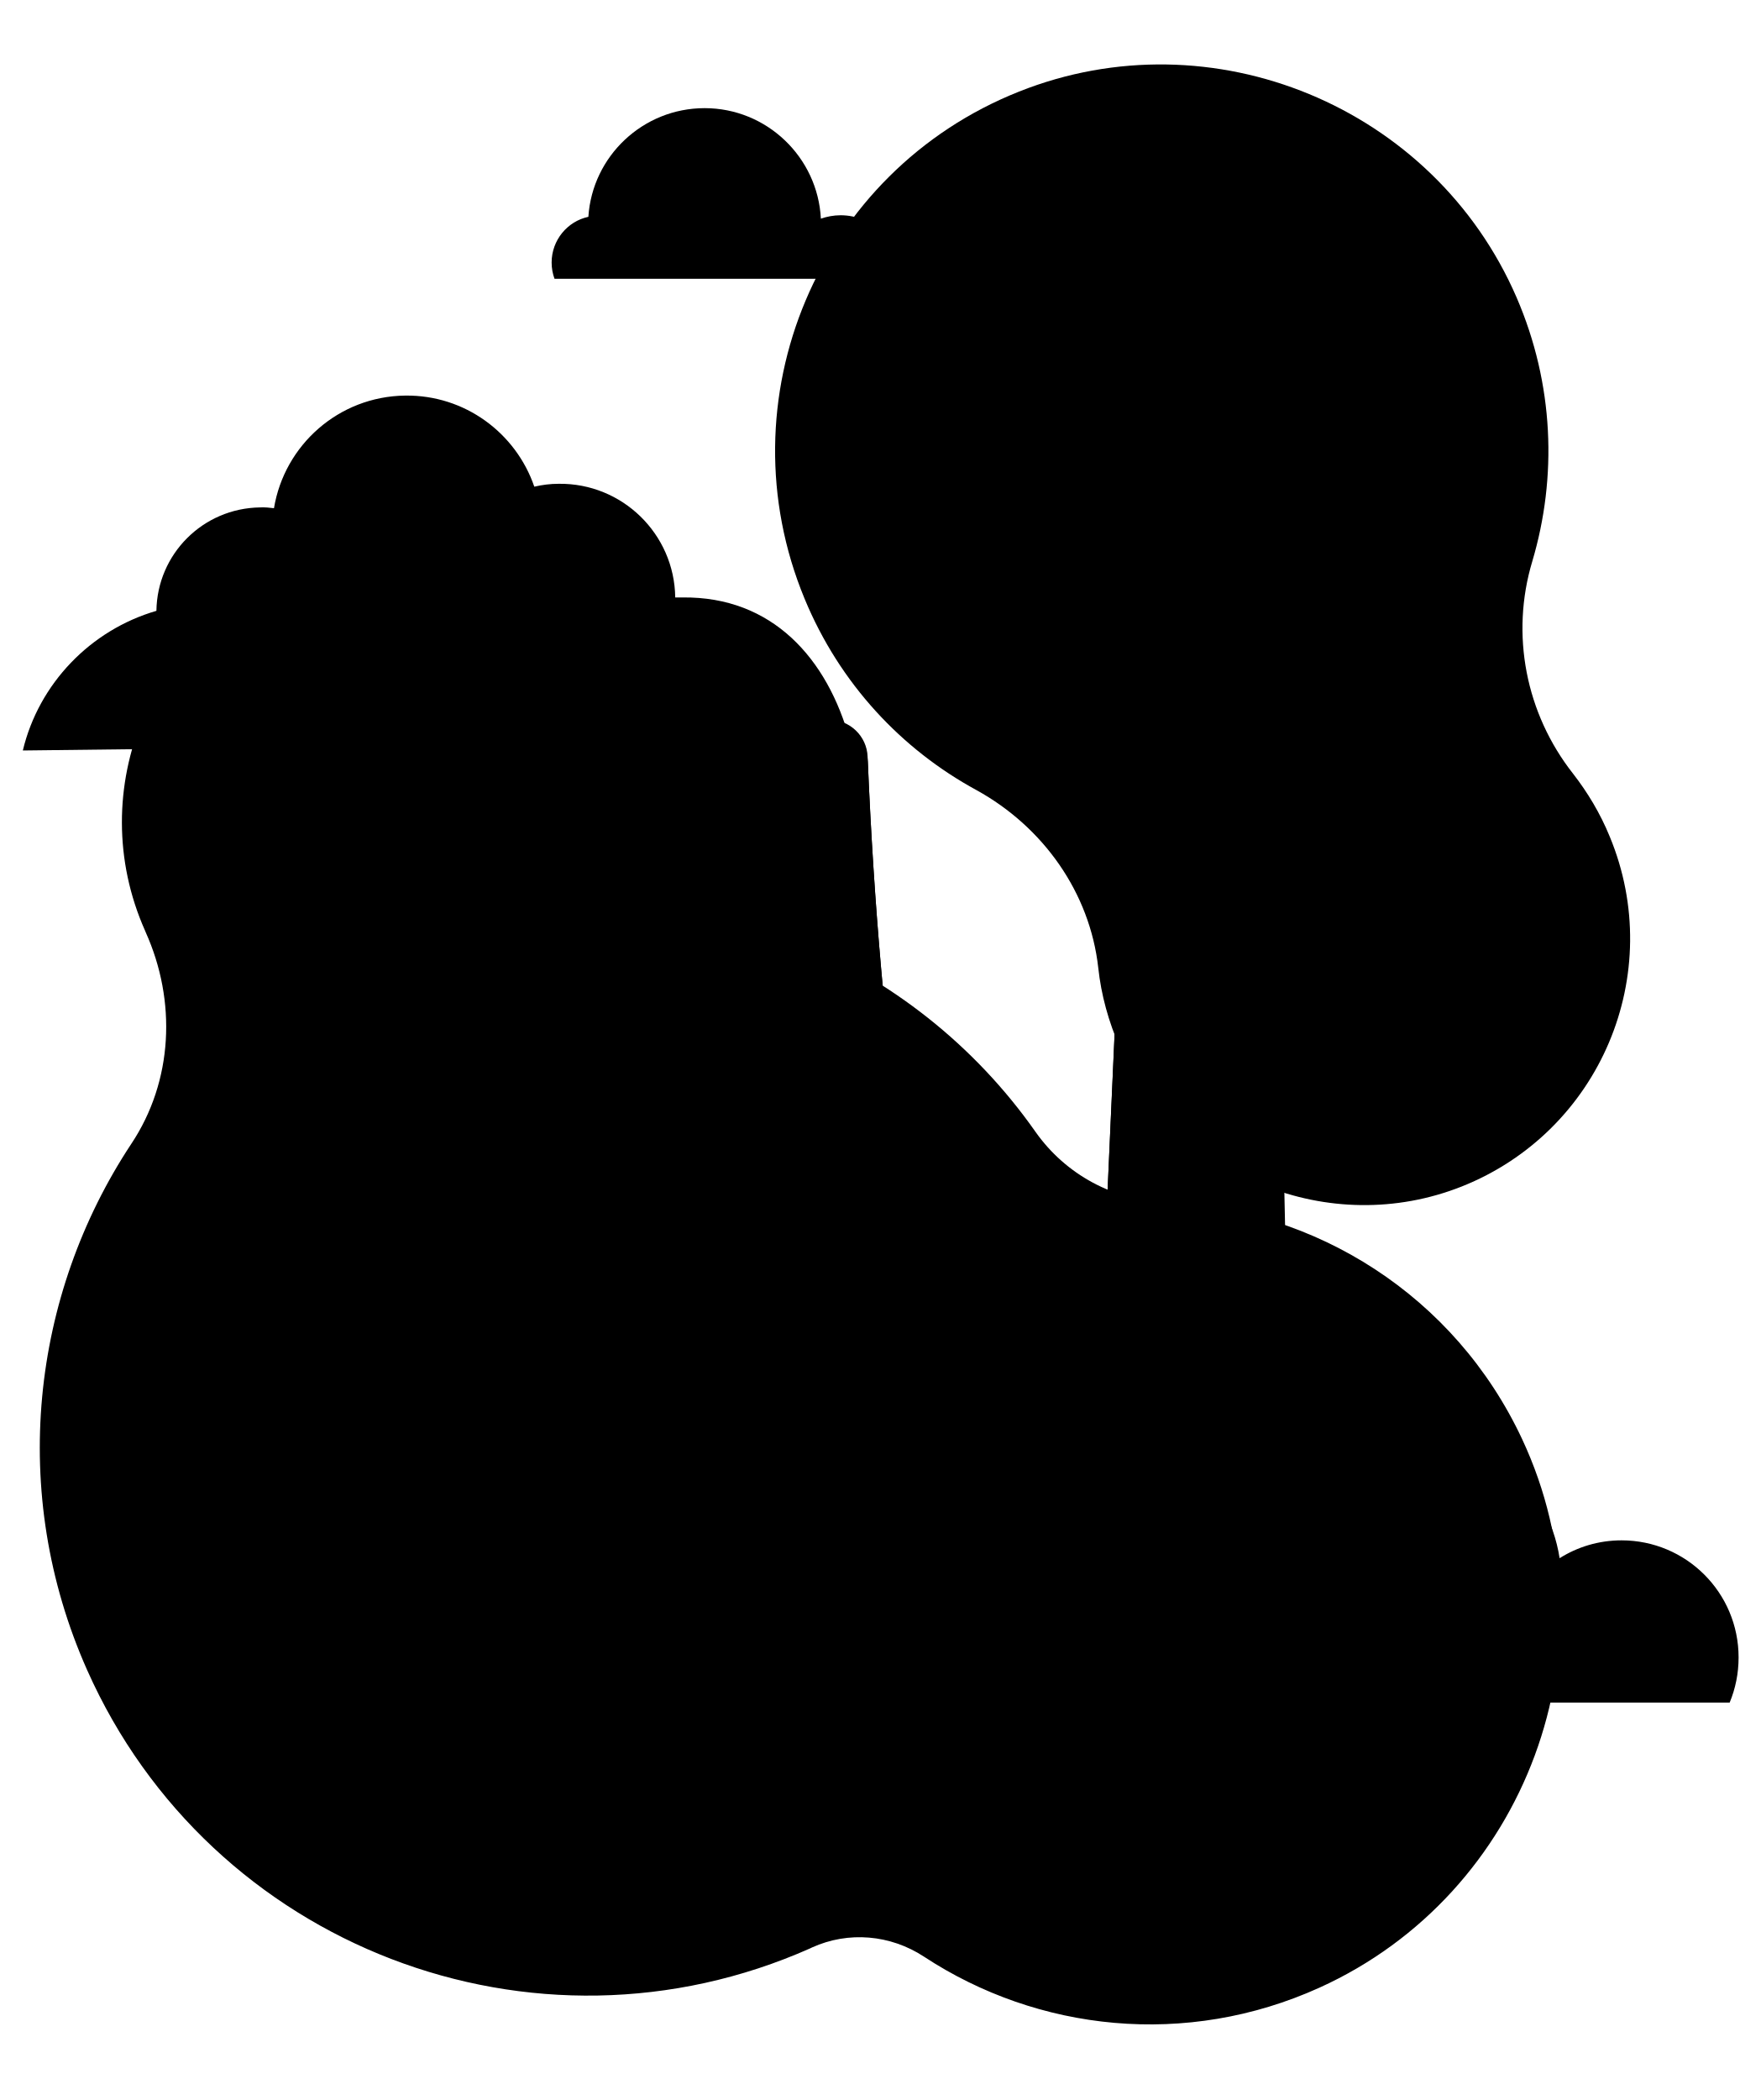
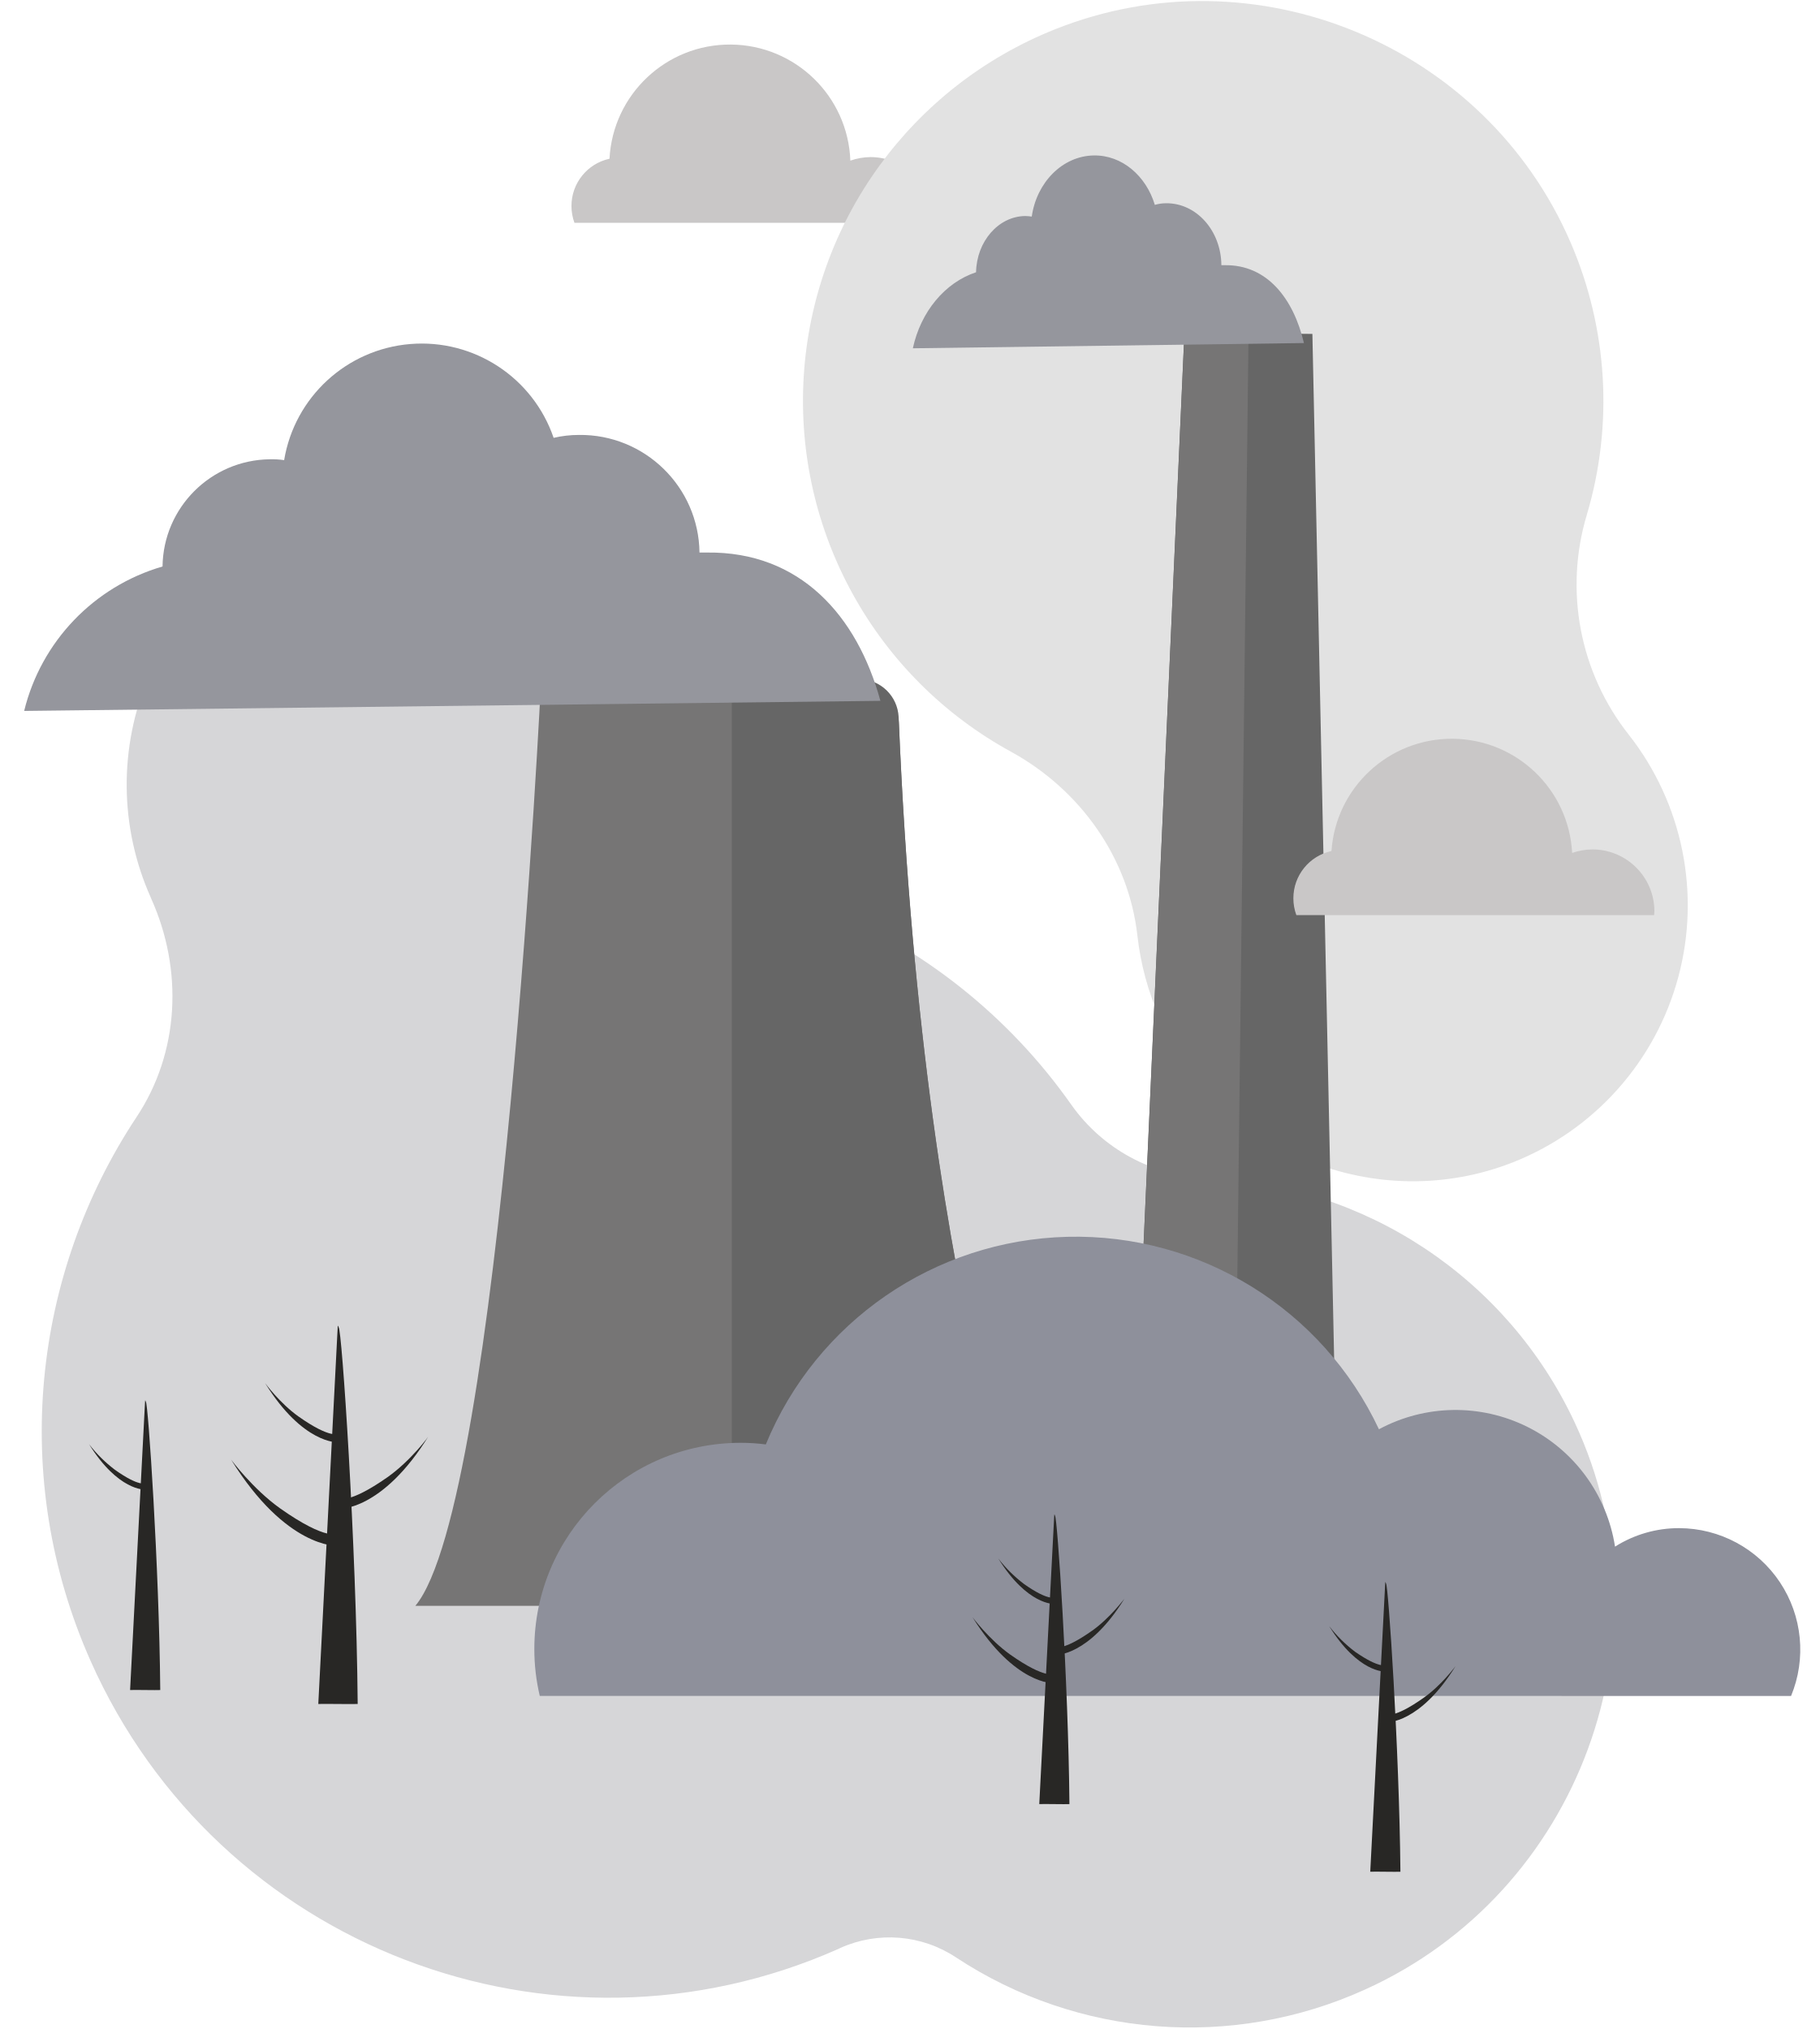
- <svg xmlns="http://www.w3.org/2000/svg" xmlns:xlink="http://www.w3.org/1999/xlink" version="1.1" id="Capa_1" x="0px" y="0px" viewBox="0 0 671 800" style="enable-background:new 0 0 671 800;" xml:space="preserve">
-   <g>
-     <defs>
-       <rect id="SVGID_3_" x="1407" y="-876" width="1654" height="4298" />
-     </defs>
-     <clipPath id="SVGID_2_">
-       <use xlink:href="#SVGID_3_" style="overflow:visible;" />
-     </clipPath>
-     <path style="opacity:0.6;clip-path:url(#SVGID_2_);fill:#E2E2E2;" d="M2265.3,941.1c301.9-136.7,435.6-498.6,295.2-798.9   c-97.7-209-301.7-335.8-518.6-344.5c-75.9-3-146.2-40.6-189.8-102.8c-89.2-127.1-211.8-222.3-350-278.9   c-107.7-44.1-186-139.4-210.3-253.2c-6.9-32.4-18.1-64.5-33.9-95.6c-88.3-174.2-296.4-256.5-479.8-189.5   C564-1044.1,464.1-802.8,555.1-598c0.3,0.6,0.6,1.2,0.8,1.9c45.2,100.3,39.9,216.8-20.9,308.5C389.1-67.9,355.3,219.6,470.4,478.5   c179.1,402.7,650.7,584,1053.4,404.9c0.8-0.4,1.6-0.7,2.4-1.1c53.3-23.9,114.4-18.6,163.2,13.5   C1855.1,1004.6,2071.1,1029,2265.3,941.1z" />
-   </g>
-   <path class="st26 animate-cloud" d="M320.3,82c-2.6,0-5.2,0.5-7.5,1.3c-1.2-23.4-20.6-42.1-44.3-42.1c-23.5,0-42.8,18.3-44.3,41.4  c-8,1.7-14,8.9-14,17.4c0,2.2,0.4,4.3,1.1,6.2h131.7c0-0.5,0.1-1,0.1-1.5C343,92.2,332.8,82,320.3,82z" />
-   <path class="st96" d="M502.8,757.2c79-35.8,114-130.4,77.2-209c-25.6-54.7-78.9-87.9-135.7-90.1c-19.9-0.8-38.2-10.6-49.7-26.9  c-23.3-33.2-55.4-58.2-91.6-73c-28.2-11.5-48.7-36.5-55-66.2c-1.8-8.5-4.7-16.9-8.9-25c-23.1-45.6-77.5-67.1-125.5-49.6  c-56,20.5-82.2,83.6-58.3,137.2c0.1,0.2,0.1,0.3,0.2,0.5c11.8,26.2,10.5,56.7-5.5,80.7C12,493.3,3.1,568.5,33.2,636.2  C80.1,741.6,203.5,789,308.8,742.2c0.2-0.1,0.4-0.2,0.6-0.3c13.9-6.3,29.9-4.9,42.7,3.5C395.5,773.9,452,780.2,502.8,757.2z" />
-   <path class="st6" d="M418.5,368.7c1.1,10.3,3.9,20.5,8.3,30.5C449,448.5,506.8,471.9,557,452c52.8-21,78.1-81,56.4-133.3  c-3.6-8.8-8.4-16.8-14-24c-18-22.9-23.9-53-15.5-80.9c9.5-32,8.3-67.4-6-100.5C546.4,40.6,461.9,5.6,388.3,34.9  c-76.5,30.4-113.1,117.4-81.7,193.2c13.4,32.4,37,57.4,65.5,72.9C397.5,315,415.3,340,418.5,368.7z" />
-   <path class="st37" d="M199,274.2c0,0-14.6,303.2-46.3,341.2h233c0,0-45.5-98.6-55-325.2c-0.4-8.9-7.7-16-16.7-16H199z" />
-   <path class="st112" d="M269.2,274.2v341.2h116.5c0,0-45.8-99.2-55.1-327.2c-0.3-7.8-6.8-14-14.6-14H269.2z" />
-   <polygon class="st112" points="435.8,146.6 414.7,617.3 492.9,618.3 482.9,147.1 " />
-   <polygon class="st37" points="414.7,617.8 453.8,618.3 459.4,147.3 435.8,147 " />
-   <path class="st26 animate-cloud" d="M586,336.9c-2.6,0-5.2,0.5-7.5,1.3c-1.2-23.4-20.6-42.1-44.3-42.1c-23.5,0-42.8,18.3-44.3,41.4  c-8,1.7-14,8.9-14,17.4c0,2.2,0.4,4.3,1.1,6.2h131.7c0-0.5,0.1-1,0.1-1.5C608.7,347.1,598.6,336.9,586,336.9z" />
-   <path class="st113 animate-fog" d="M617.9,586.8c-8.7,0-16.8,2.5-23.6,6.8c-4.4-28.5-29-50.3-58.7-50.3c-10.2,0-19.8,2.6-28.2,7.1  c-19.7-41.9-62.3-70.9-111.6-70.9c-51.5,0-95.6,31.6-114.1,76.5c-3-0.4-6.1-0.6-9.2-0.6c-42,0-76,34-76,76c0,5.9,0.7,11.7,2,17.2  h374.9c0.9-0.7,1.7-1.4,2.6-2.2c0.3,0.7,0.6,1.5,0.9,2.2h82.2c2.2-5.3,3.4-11.1,3.4-17.2C662.5,606.7,642.5,586.8,617.9,586.8z" />
-   <g>
-     <path class="st39" d="M260.1,227.6l-2.8,0c-0.3-24.2-20.2-43.6-44.4-43.3c-3.2,0-6.3,0.4-9.3,1.1c-7-20.4-26.4-35-49.2-34.7   c-25.3,0.3-46,18.8-50,42.9c-1.7-0.2-3.5-0.4-5.3-0.3c-21.8,0.3-39.2,17.8-39.5,39.4c-25.1,7.3-44.8,27.7-50.9,53.2l315.2-3.7   C315.3,250.7,294.2,227.2,260.1,227.6z" />
-   </g>
-   <g>
-     <path class="st39" d="M450.7,121.8l-1.3,0c-0.1-12.7-9.2-22.9-20.3-22.8c-1.5,0-2.9,0.2-4.2,0.6c-3.2-10.7-12.1-18.4-22.5-18.2   c-11.5,0.2-21,9.9-22.8,22.5c-0.8-0.1-1.6-0.2-2.4-0.2c-9.9,0.1-17.9,9.4-18.1,20.7c-11.5,3.8-20.4,14.6-23.3,28l144-1.9   C475.9,134,466.2,121.6,450.7,121.8z" />
-   </g>
-   <g>
-     <g>
-       <path class="st114" d="M124.1,513L117,651.5c1.7-0.1,12.8,0.1,14.5,0c-0.5-59.3-5.9-138.6-7-138.6    C124.5,513,124.1,511.4,124.1,513z" />
-     </g>
-     <path class="st114" d="M102.9,579.5c-10.1-7.2-18-17.9-18-17.9c20.3,32.7,39,31.7,39,31.7l0.4-4.6   C124.3,588.8,120.3,591.8,102.9,579.5z" />
-     <path class="st114" d="M142.5,568c-14.8,10.4-18.2,7.8-18.2,7.8l0.3,3.9c0,0,15.9,0.8,33.1-27C157.8,552.8,151.1,561.9,142.5,568z" />
-     <path class="st114" d="M109.7,545.7c-6.9-4.9-12.3-12.3-12.3-12.3c13.9,22.4,26.7,21.8,26.7,21.8l0.3-3.2   C124.3,552,121.6,554.1,109.7,545.7z" />
-   </g>
-   <g>
-     <g>
-       <path class="st114" d="M53.2,540.3l-5.5,106.1c1.3-0.1,9.8,0.1,11.1,0c-0.4-45.4-4.5-106.1-5.3-106.1    C53.5,540.3,53.2,539.1,53.2,540.3z" />
-     </g>
-     <path class="st114" d="M42.1,565.3c-5.3-3.8-9.5-9.4-9.5-9.4c10.7,17.2,20.5,16.7,20.5,16.7l0.2-2.4   C53.3,570.2,51.2,571.8,42.1,565.3z" />
-   </g>
-   <g>
-     <g>
-       <path class="st114" d="M387.9,582.3l-5.5,106.1c1.3-0.1,9.8,0.1,11.1,0c-0.4-45.4-4.5-106.1-5.3-106.1    C388.2,582.3,387.9,581.1,387.9,582.3z" />
-     </g>
-     <path class="st114" d="M371.6,633.3c-7.7-5.5-13.8-13.7-13.8-13.7c15.6,25,29.9,24.3,29.9,24.3l0.3-3.5   C388,640.4,384.9,642.7,371.6,633.3z" />
-     <path class="st114" d="M401.9,624.5c-11.3,8-13.9,6-13.9,6l0.3,3c0,0,12.2,0.6,25.4-20.7C413.6,612.8,408.5,619.8,401.9,624.5z" />
-     <path class="st114" d="M376.8,607.4c-5.3-3.8-9.5-9.4-9.5-9.4c10.7,17.2,20.5,16.7,20.5,16.7l0.2-2.4   C388,612.2,385.9,613.8,376.8,607.4z" />
-   </g>
-   <g>
-     <g>
-       <path class="st114" d="M509.7,607.2l-5.5,106.1c1.3-0.1,9.8,0.1,11.1,0c-0.4-45.4-4.5-106.1-5.3-106.1    C510,607.2,509.7,606,509.7,607.2z" />
-     </g>
-     <path class="st114" d="M523.8,649.3c-11.3,8-13.9,6-13.9,6l0.3,3c0,0,12.2,0.6,25.4-20.7C535.5,637.7,530.4,644.7,523.8,649.3z" />
-     <path class="st114" d="M498.6,632.3c-5.3-3.8-9.5-9.4-9.5-9.4c10.7,17.2,20.5,16.7,20.5,16.7l0.2-2.4   C509.9,637.1,507.8,638.7,498.6,632.3z" />
-   </g>
+ <svg xmlns="http://www.w3.org/2000/svg" id="Capa_1" data-name="Capa 1" viewBox="0 0 806.01 899.01">
+   <defs>
+     <style>.cls-nuclear-plant-1{fill:#c9c7c7;}.cls-nuclear-plant-2{fill:#d6d6d8;}.cls-nuclear-plant-3{fill:#e2e2e2;}.cls-nuclear-plant-4{fill:#767575;}.cls-nuclear-plant-5{fill:#666;}.cls-nuclear-plant-6{fill:#8e909b;}.cls-nuclear-plant-7{fill:#95969d;}.cls-nuclear-plant-8{fill:#282725;}</style>
+   </defs>
+   <path class="cls-nuclear-plant-1 animate-cloud" d="M385.69,69.6a28,28,0,0,0-9,1.57A53.4,53.4,0,0,0,270,70.33a21.42,21.42,0,0,0-16.85,20.94,21.7,21.7,0,0,0,1.32,7.46H413c0-.61.12-1.21.12-1.81A27.56,27.56,0,0,0,385.69,69.6Z" />
+   <path class="cls-nuclear-plant-2" d="M604.74,881.51c95-43,137-156.77,92.81-251.27A188.06,188.06,0,0,0,534.41,521.92a76.57,76.57,0,0,1-59.76-32.34,250.15,250.15,0,0,0-110.12-87.76,110.68,110.68,0,0,1-66.12-79.59,119,119,0,0,0-10.7-30.06c-27.78-54.82-93.18-80.67-150.89-59.63a122.48,122.48,0,0,0-70.09,165c.12.24.12.36.24.6,14.19,31.5,12.63,68.17-6.61,97C14.68,564.24,4,654.65,40.16,736,96.55,862.76,244.91,919.74,371.5,863.48l.72-.36a53.22,53.22,0,0,1,51.34,4.21A188,188,0,0,0,604.74,881.51Z" />
+   <path class="cls-nuclear-plant-3" d="M503.86,414.63a123.87,123.87,0,0,0,10,36.7c26.72,59.33,96.28,87.49,156.69,63.54a122.43,122.43,0,0,0,51-189.3,107.35,107.35,0,0,1-18.65-97.35,176.93,176.93,0,0,0-7.22-120.95C657.78,19.78,556.09-22.34,467.52,12.92A177.2,177.2,0,0,0,448,333.15C478.59,350,500,380.09,503.86,414.63Z" />
+   <path class="cls-nuclear-plant-4" d="M239.71,300.9S222.14,665.78,184,711.51h280.4S409.64,592.85,398.2,320.16a20.13,20.13,0,0,0-20.09-19.26Z" />
+   <path class="cls-nuclear-plant-5" d="M324.19,300.9V711.51h140.2s-55.12-119.38-66.31-393.76a17.61,17.61,0,0,0-17.57-16.85Z" />
+   <polygon class="cls-nuclear-plant-5" points="524.68 147.34 499.29 713.8 593.4 715 581.37 147.95 524.68 147.34" />
+   <polygon class="cls-nuclear-plant-4" points="499.29 714.4 546.35 715 553.08 148.19 524.68 147.83 499.29 714.4" />
+   <path class="cls-nuclear-plant-1 animate-cloud" d="M705.44,376.36a28,28,0,0,0-9,1.56,53.41,53.41,0,0,0-106.62-.84A21.42,21.42,0,0,0,572.94,398a21.66,21.66,0,0,0,1.32,7.46h158.5c0-.6.12-1.2.12-1.81A27.48,27.48,0,0,0,705.44,376.36Z" />
+   <path class="cls-nuclear-plant-6 animate-fog" d="M694.49,751.46h98.92a53.8,53.8,0,0,0-49.58-74.37,52.93,52.93,0,0,0-28.4,8.19,71.52,71.52,0,0,0-104.58-52A148.4,148.4,0,0,0,339.24,640a84.51,84.51,0,0,0-11.08-.72,91.42,91.42,0,0,0-91.46,91.46,90.33,90.33,0,0,0,2.41,20.69H690.27" />
+   <path class="cls-nuclear-plant-7" d="M313.24,244.82h-3.37a52.81,52.81,0,0,0-53.43-52.11A49.24,49.24,0,0,0,245.25,194a61.77,61.77,0,0,0-119.38,9.87,37.22,37.22,0,0,0-6.38-.37A48.11,48.11,0,0,0,72,251,88.59,88.59,0,0,0,10.7,315L390,310.53C379.67,272.62,354.28,244.34,313.24,244.82Z" />
+   <path class="cls-nuclear-plant-7" d="M542.61,117.5h-1.56c-.12-15.28-11.07-27.56-24.43-27.44a17.12,17.12,0,0,0-5.05.72c-3.86-12.87-14.57-22.14-27.08-21.9-13.84.24-25.27,11.92-27.44,27.08a23.3,23.3,0,0,0-2.89-.24c-11.91.12-21.54,11.31-21.78,24.91-13.84,4.57-24.55,17.57-28,33.69L577.63,152C572.94,132.18,561.27,117.26,542.61,117.5Z" />
+   <path class="cls-nuclear-plant-8" d="M149.58,588.28,141,755c2.05-.12,15.4.13,17.45,0-.6-71.36-7.1-166.79-8.42-166.79C150.06,588.28,149.58,586.35,149.58,588.28Z" />
+   <path class="cls-nuclear-plant-8" d="M124.06,668.31c-12.15-8.67-21.66-21.54-21.66-21.54,24.43,39.35,46.93,38.15,46.93,38.15l.49-5.54C149.82,679.5,145,683.11,124.06,668.31Z" />
+   <path class="cls-nuclear-plant-8" d="M171.72,654.47c-17.81,12.51-21.9,9.39-21.9,9.39l.36,4.69s19.13,1,39.83-32.49C190.13,636.18,182.07,647.13,171.72,654.47Z" />
+   <path class="cls-nuclear-plant-8" d="M132.25,627.63c-8.31-5.89-14.81-14.8-14.81-14.8,16.73,27,32.14,26.23,32.14,26.23l.36-3.85C149.82,635.21,146.57,637.74,132.25,627.63Z" />
+   <path class="cls-nuclear-plant-8" d="M64.25,621.13,57.63,748.82c1.57-.12,11.8.12,13.36,0-.48-54.64-5.41-127.69-6.38-127.69C64.61,621.13,64.25,619.69,64.25,621.13Z" />
+   <path class="cls-nuclear-plant-8" d="M50.89,651.22a61.14,61.14,0,0,1-11.43-11.31C52.34,660.61,64.13,660,64.13,660l.24-2.88S61.85,659,50.89,651.22Z" />
+   <path class="cls-nuclear-plant-8" d="M467,671.68l-6.62,127.68c1.56-.12,11.79.12,13.36,0-.48-54.63-5.42-127.68-6.38-127.68C467.4,671.68,467,670.23,467,671.68Z" />
+   <path class="cls-nuclear-plant-8" d="M447.42,733.05c-9.26-6.62-16.6-16.48-16.6-16.48,18.77,30.08,36,29.24,36,29.24l.36-4.21S463.43,744.36,447.42,733.05Z" />
+   <path class="cls-nuclear-plant-8" d="M483.89,722.46c-13.6,9.63-16.73,7.22-16.73,7.22l.36,3.61s14.68.73,30.57-24.91C498,708.38,491.83,716.81,483.89,722.46Z" />
+   <path class="cls-nuclear-plant-8" d="M453.68,701.88a60.78,60.78,0,0,1-11.43-11.31c12.88,20.7,24.67,20.1,24.67,20.1l.24-2.89C467.16,707.66,464.63,709.59,453.68,701.88Z" />
+   <path class="cls-nuclear-plant-8" d="M613.62,701.64,607,829.33c1.56-.12,11.79.12,13.36,0-.49-54.64-5.42-127.69-6.38-127.69C614,701.64,613.62,700.2,613.62,701.64Z" />
+   <path class="cls-nuclear-plant-8" d="M630.58,752.31c-13.59,9.62-16.72,7.22-16.72,7.22l.36,3.61s14.68.72,30.57-24.91C644.66,738.35,638.53,746.77,630.58,752.31Z" />
+   <path class="cls-nuclear-plant-8" d="M600.26,731.85a60.78,60.78,0,0,1-11.43-11.31c12.87,20.7,24.67,20.09,24.67,20.09l.24-2.88C613.86,737.63,611.33,739.55,600.26,731.85Z" />
</svg>
